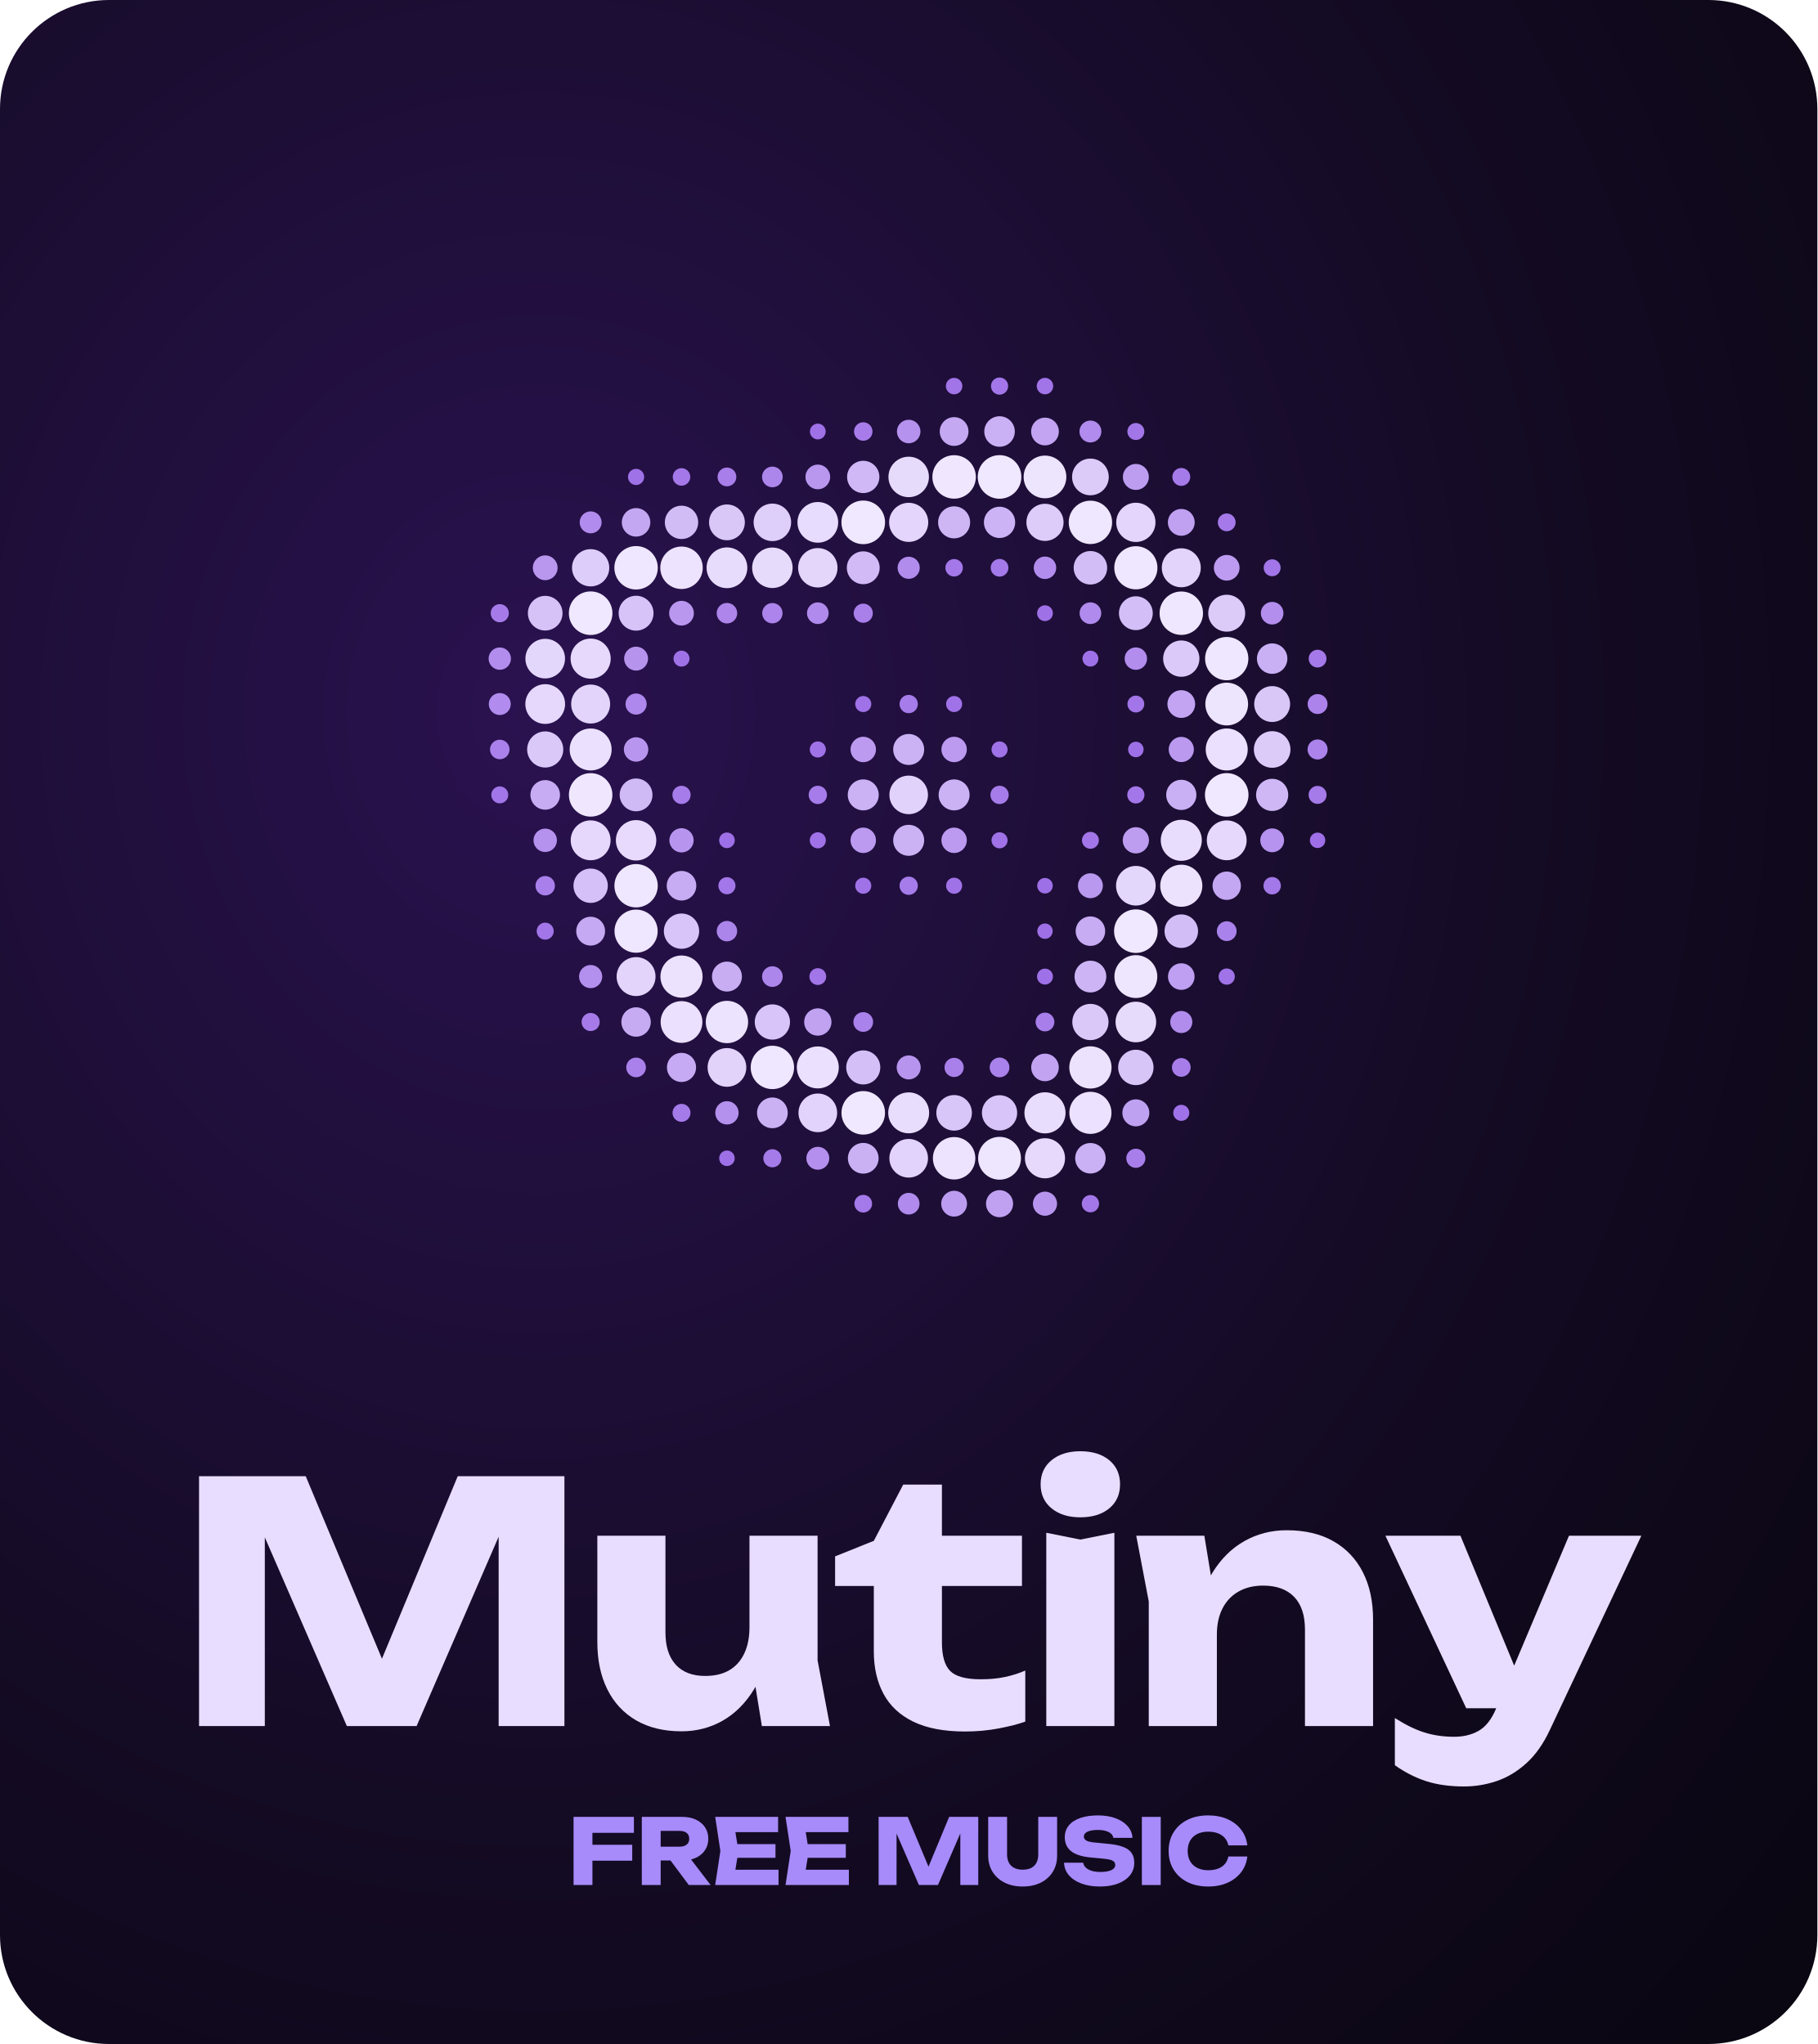
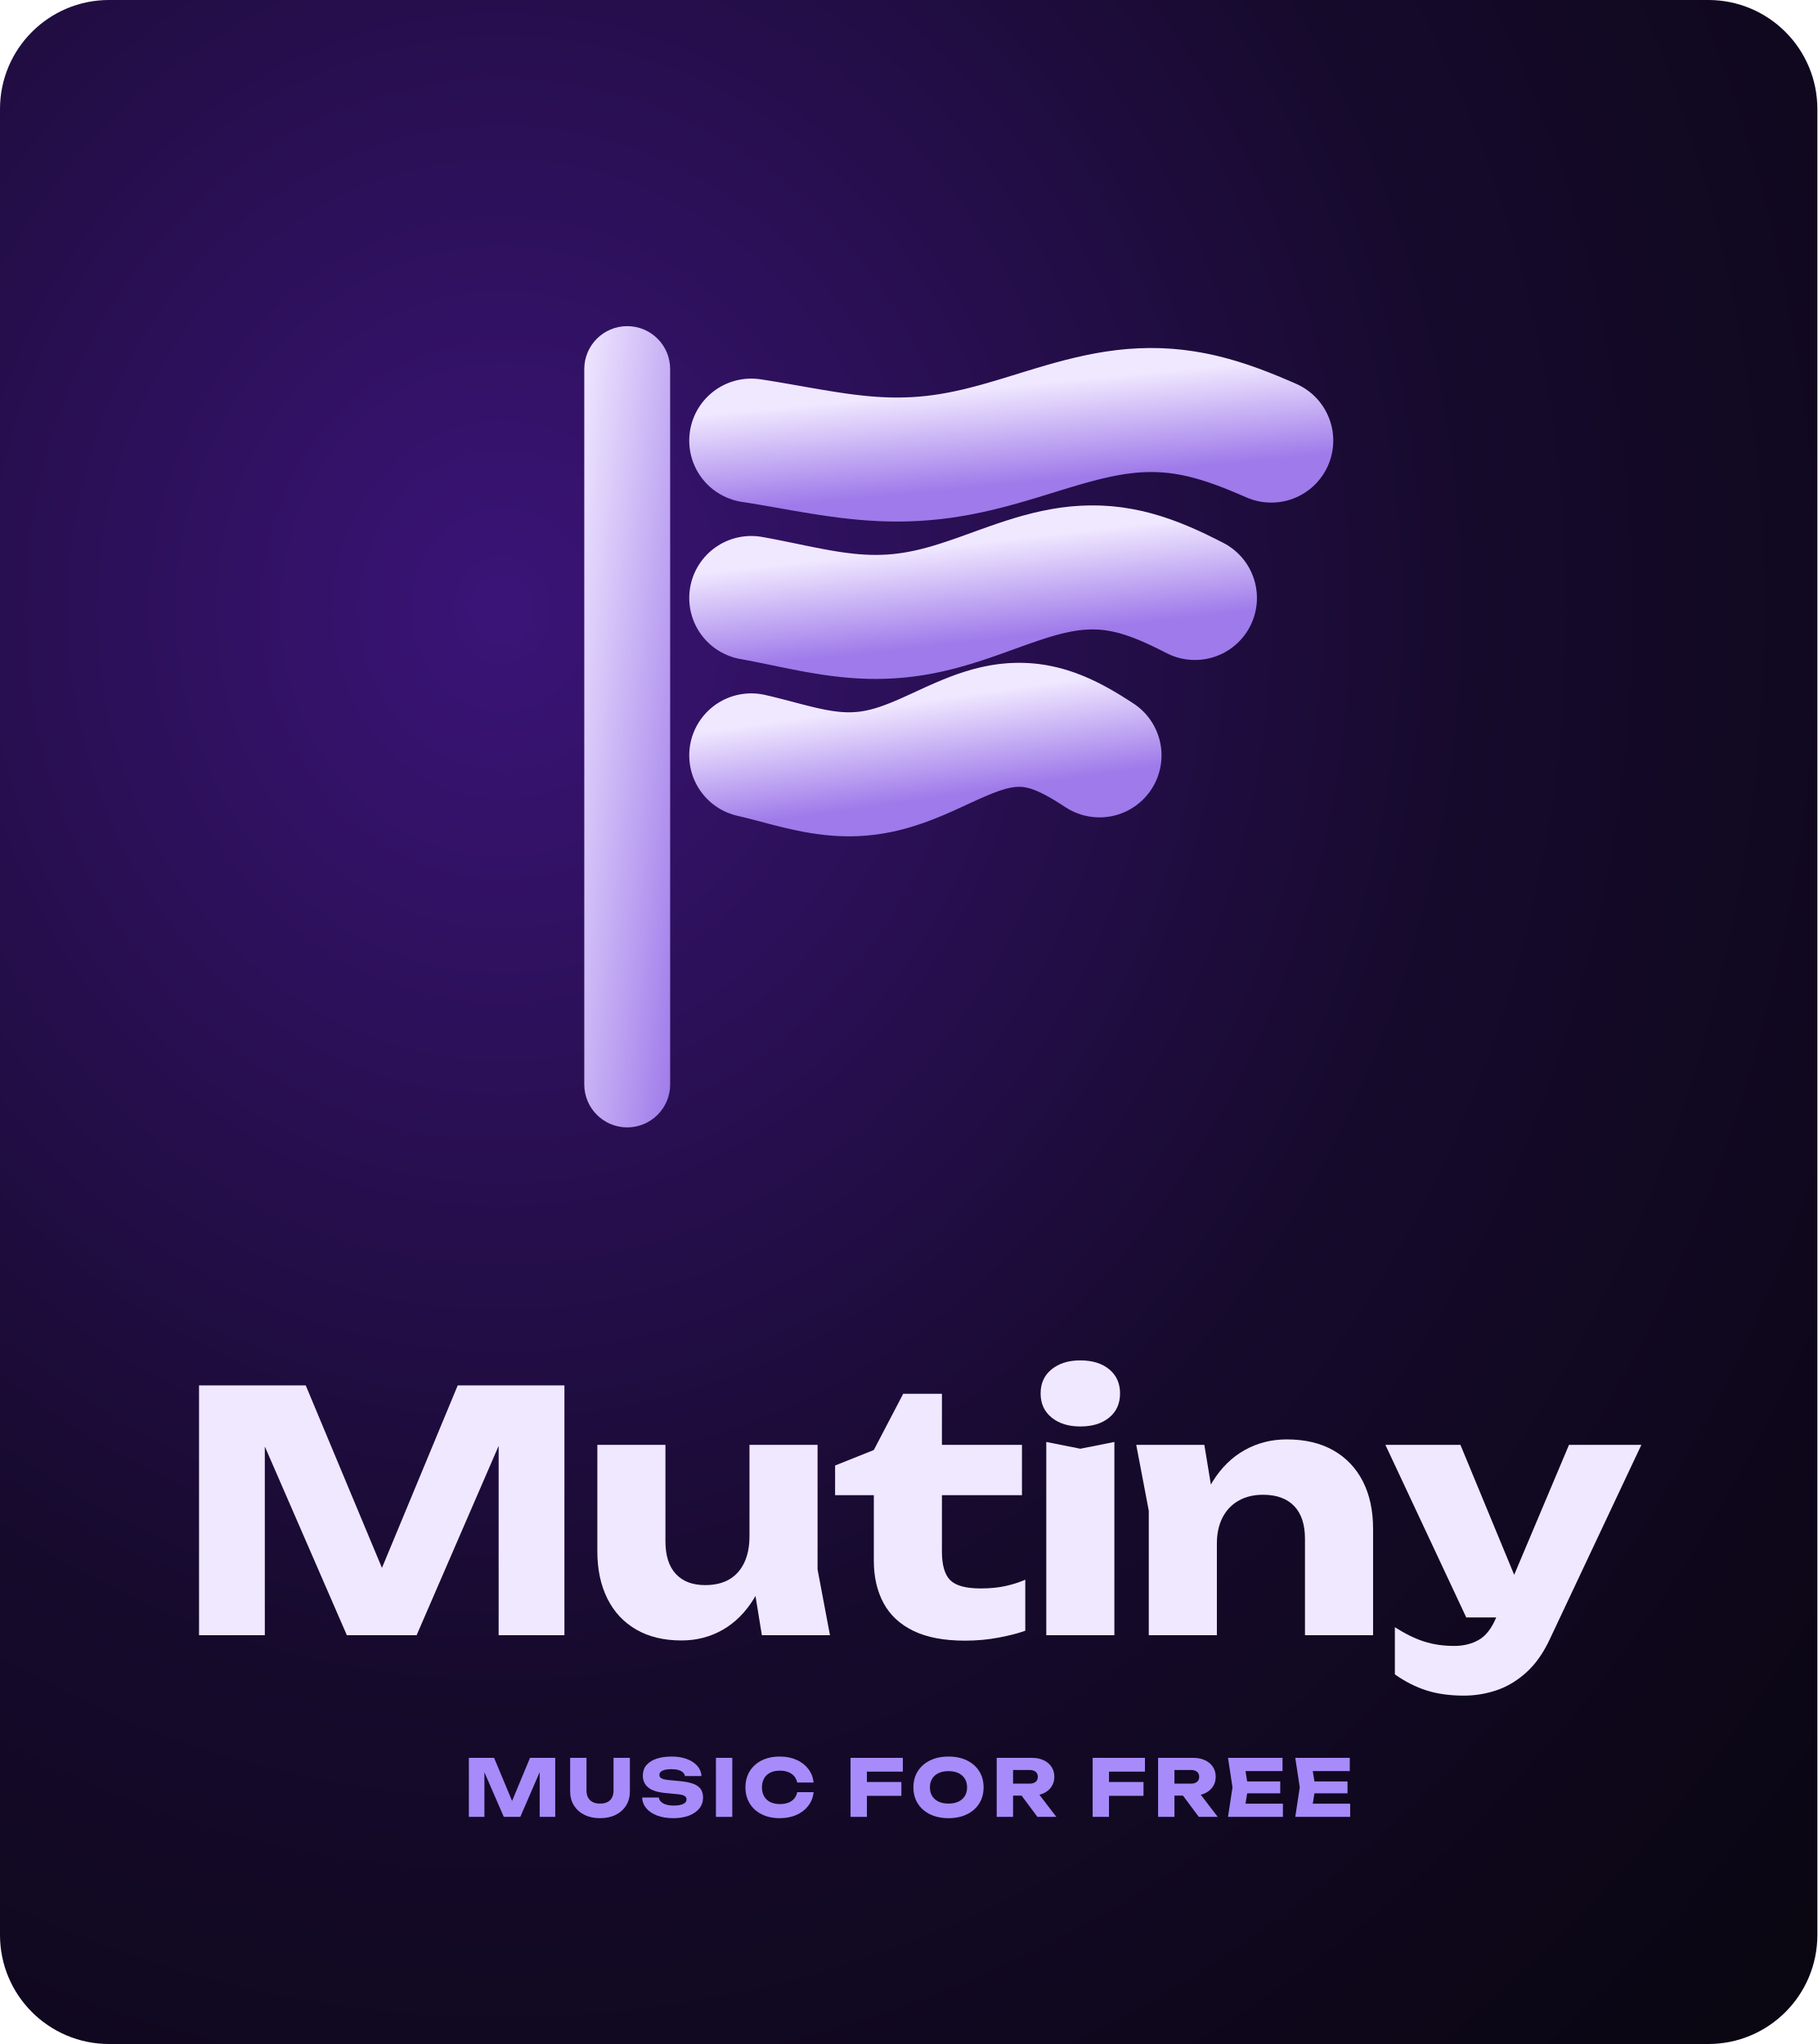
<svg xmlns="http://www.w3.org/2000/svg" width="800" height="900" viewBox="0 0 800 900">
  <defs>
-     <radialGradient id="g" cx="30%" cy="35%" r="90%">
-       <stop offset="0" stop-color="#2A1250" />
-       <stop offset="0.6" stop-color="#140B24" />
+     <radialGradient id="g" cx="28%" cy="30%" r="95%">
+       <stop offset="0" stop-color="#3B1478" />
+       <stop offset="0.55" stop-color="#160A2C" />
      <stop offset="1" stop-color="#0A0612" />
    </radialGradient>
  </defs>
  <rect width="800" height="900" rx="48" fill="url(#g)" />
-   <circle cx="420.00" cy="170.00" r="3.63" fill="#A174E8" />
-   <circle cx="440.00" cy="170.00" r="3.78" fill="#A377E9" />
-   <circle cx="460.00" cy="170.00" r="3.63" fill="#A174E8" />
-   <circle cx="360.00" cy="190.00" r="3.47" fill="#9F71E7" />
-   <circle cx="380.00" cy="190.00" r="4.07" fill="#A77CEA" />
-   <circle cx="400.00" cy="190.00" r="5.18" fill="#B592EE" />
-   <circle cx="420.00" cy="190.00" r="6.33" fill="#C5A8F2" />
-   <circle cx="440.00" cy="190.00" r="6.72" fill="#CAB0F4" />
-   <circle cx="460.00" cy="190.00" r="6.10" fill="#C2A4F2" />
-   <circle cx="480.00" cy="190.00" r="4.83" fill="#B18BED" />
-   <circle cx="500.00" cy="190.00" r="3.74" fill="#A276E8" />
-   <circle cx="280.00" cy="210.00" r="3.56" fill="#A072E8" />
-   <circle cx="300.00" cy="210.00" r="3.86" fill="#A478E9" />
-   <circle cx="320.00" cy="210.00" r="4.14" fill="#A87EEA" />
-   <circle cx="340.00" cy="210.00" r="4.55" fill="#AD86EC" />
-   <circle cx="360.00" cy="210.00" r="5.43" fill="#B997EF" />
-   <circle cx="380.00" cy="210.00" r="7.11" fill="#CFB8F5" />
-   <circle cx="400.00" cy="210.00" r="8.91" fill="#E7DBFC" />
-   <circle cx="420.00" cy="210.00" r="9.57" fill="#F0E7FF" />
-   <circle cx="440.00" cy="210.00" r="9.60" fill="#F0E8FF" />
-   <circle cx="460.00" cy="210.00" r="9.40" fill="#EDE4FE" />
-   <circle cx="480.00" cy="210.00" r="8.08" fill="#DCCAF9" />
-   <circle cx="500.00" cy="210.00" r="5.72" fill="#BC9DF0" />
-   <circle cx="520.00" cy="210.00" r="3.94" fill="#A57AE9" />
-   <circle cx="260.00" cy="230.00" r="4.83" fill="#B18BED" />
-   <circle cx="280.00" cy="230.00" r="6.27" fill="#C4A7F2" />
-   <circle cx="300.00" cy="230.00" r="7.34" fill="#D2BCF6" />
-   <circle cx="320.00" cy="230.00" r="7.88" fill="#D9C7F8" />
-   <circle cx="340.00" cy="230.00" r="8.26" fill="#DECEFA" />
-   <circle cx="360.00" cy="230.00" r="8.96" fill="#E7DCFD" />
-   <circle cx="380.00" cy="230.00" r="9.60" fill="#F0E8FF" />
-   <circle cx="400.00" cy="230.00" r="8.61" fill="#E3D5FB" />
-   <circle cx="420.00" cy="230.00" r="7.05" fill="#CEB6F5" />
-   <circle cx="440.00" cy="230.00" r="6.88" fill="#CCB3F5" />
-   <circle cx="460.00" cy="230.00" r="8.18" fill="#DDCCFA" />
-   <circle cx="480.00" cy="230.00" r="9.55" fill="#EFE7FF" />
-   <circle cx="500.00" cy="230.00" r="8.64" fill="#E3D5FB" />
-   <circle cx="520.00" cy="230.00" r="5.90" fill="#BFA0F1" />
-   <circle cx="540.00" cy="230.00" r="3.92" fill="#A579E9" />
-   <circle cx="240.00" cy="250.00" r="5.45" fill="#B997EF" />
-   <circle cx="260.00" cy="250.00" r="8.20" fill="#DDCDFA" />
-   <circle cx="280.00" cy="250.00" r="9.56" fill="#EFE7FF" />
-   <circle cx="300.00" cy="250.00" r="9.35" fill="#EDE3FE" />
-   <circle cx="320.00" cy="250.00" r="8.97" fill="#E8DCFD" />
-   <circle cx="340.00" cy="250.00" r="8.91" fill="#E7DBFC" />
-   <circle cx="360.00" cy="250.00" r="8.67" fill="#E4D6FB" />
-   <circle cx="380.00" cy="250.00" r="7.23" fill="#D1BAF6" />
-   <circle cx="400.00" cy="250.00" r="4.88" fill="#B18CED" />
-   <circle cx="420.00" cy="250.00" r="3.85" fill="#A478E9" />
-   <circle cx="440.00" cy="250.00" r="3.90" fill="#A479E9" />
-   <circle cx="460.00" cy="250.00" r="4.95" fill="#B28DED" />
-   <circle cx="480.00" cy="250.00" r="7.37" fill="#D2BDF6" />
-   <circle cx="500.00" cy="250.00" r="9.50" fill="#EFE6FF" />
-   <circle cx="520.00" cy="250.00" r="8.58" fill="#E2D4FB" />
-   <circle cx="540.00" cy="250.00" r="5.65" fill="#BC9BF0" />
-   <circle cx="560.00" cy="250.00" r="3.73" fill="#A276E8" />
-   <circle cx="220.00" cy="270.00" r="4.00" fill="#A67BE9" />
-   <circle cx="240.00" cy="270.00" r="7.63" fill="#D6C2F7" />
-   <circle cx="260.00" cy="270.00" r="9.59" fill="#F0E8FF" />
-   <circle cx="280.00" cy="270.00" r="7.68" fill="#D7C3F8" />
-   <circle cx="300.00" cy="270.00" r="5.44" fill="#B997EF" />
-   <circle cx="320.00" cy="270.00" r="4.52" fill="#AD85EB" />
-   <circle cx="340.00" cy="270.00" r="4.48" fill="#AC84EB" />
-   <circle cx="360.00" cy="270.00" r="4.77" fill="#B08AEC" />
-   <circle cx="380.00" cy="270.00" r="4.22" fill="#A97FEA" />
-   <circle cx="460.00" cy="270.00" r="3.48" fill="#9F71E7" />
-   <circle cx="480.00" cy="270.00" r="4.78" fill="#B08AEC" />
-   <circle cx="500.00" cy="270.00" r="7.45" fill="#D3BEF7" />
-   <circle cx="520.00" cy="270.00" r="9.56" fill="#EFE7FF" />
-   <circle cx="540.00" cy="270.00" r="8.13" fill="#DCCBF9" />
-   <circle cx="560.00" cy="270.00" r="4.98" fill="#B38EED" />
-   <circle cx="220.00" cy="290.00" r="4.92" fill="#B28DED" />
-   <circle cx="240.00" cy="290.00" r="8.72" fill="#E4D7FC" />
-   <circle cx="260.00" cy="290.00" r="8.83" fill="#E6D9FC" />
-   <circle cx="280.00" cy="290.00" r="5.26" fill="#B694EE" />
-   <circle cx="300.00" cy="290.00" r="3.52" fill="#9F72E8" />
-   <circle cx="480.00" cy="290.00" r="3.50" fill="#9F71E8" />
-   <circle cx="500.00" cy="290.00" r="4.94" fill="#B28DED" />
-   <circle cx="520.00" cy="290.00" r="7.99" fill="#DBC9F9" />
-   <circle cx="540.00" cy="290.00" r="9.53" fill="#EFE7FF" />
-   <circle cx="560.00" cy="290.00" r="6.70" fill="#C9B0F4" />
-   <circle cx="580.00" cy="290.00" r="3.92" fill="#A579E9" />
-   <circle cx="220.00" cy="310.00" r="4.84" fill="#B18BED" />
-   <circle cx="240.00" cy="310.00" r="8.75" fill="#E5D8FC" />
-   <circle cx="260.00" cy="310.00" r="8.58" fill="#E2D4FB" />
-   <circle cx="280.00" cy="310.00" r="4.66" fill="#AE88EC" />
-   <circle cx="380.00" cy="310.00" r="3.54" fill="#A072E8" />
-   <circle cx="400.00" cy="310.00" r="4.03" fill="#A67CEA" />
-   <circle cx="420.00" cy="310.00" r="3.54" fill="#A072E8" />
-   <circle cx="500.00" cy="310.00" r="3.71" fill="#A275E8" />
-   <circle cx="520.00" cy="310.00" r="6.10" fill="#C2A4F2" />
-   <circle cx="540.00" cy="310.00" r="9.41" fill="#EDE4FE" />
-   <circle cx="560.00" cy="310.00" r="7.90" fill="#D9C7F8" />
-   <circle cx="580.00" cy="310.00" r="4.39" fill="#AB83EB" />
-   <circle cx="220.00" cy="330.00" r="4.30" fill="#AA81EB" />
-   <circle cx="240.00" cy="330.00" r="7.95" fill="#DAC8F9" />
-   <circle cx="260.00" cy="330.00" r="9.24" fill="#EBE1FE" />
-   <circle cx="280.00" cy="330.00" r="5.37" fill="#B896EF" />
-   <circle cx="360.00" cy="330.00" r="3.54" fill="#A072E8" />
-   <circle cx="380.00" cy="330.00" r="5.59" fill="#BB9AF0" />
-   <circle cx="400.00" cy="330.00" r="6.82" fill="#CBB2F4" />
-   <circle cx="420.00" cy="330.00" r="5.59" fill="#BB9AF0" />
-   <circle cx="440.00" cy="330.00" r="3.54" fill="#A072E8" />
-   <circle cx="500.00" cy="330.00" r="3.41" fill="#9E70E7" />
-   <circle cx="520.00" cy="330.00" r="5.54" fill="#BA99EF" />
-   <circle cx="540.00" cy="330.00" r="9.25" fill="#EBE1FE" />
-   <circle cx="560.00" cy="330.00" r="8.06" fill="#DCCAF9" />
-   <circle cx="580.00" cy="330.00" r="4.42" fill="#AB83EB" />
-   <circle cx="220.00" cy="350.00" r="3.74" fill="#A276E8" />
-   <circle cx="240.00" cy="350.00" r="6.51" fill="#C7ACF3" />
-   <circle cx="260.00" cy="350.00" r="9.57" fill="#F0E7FF" />
-   <circle cx="280.00" cy="350.00" r="7.22" fill="#D0BAF6" />
-   <circle cx="300.00" cy="350.00" r="4.02" fill="#A67BEA" />
-   <circle cx="360.00" cy="350.00" r="4.03" fill="#A67CEA" />
-   <circle cx="380.00" cy="350.00" r="6.82" fill="#CBB2F4" />
-   <circle cx="400.00" cy="350.00" r="8.49" fill="#E1D2FB" />
-   <circle cx="420.00" cy="350.00" r="6.82" fill="#CBB2F4" />
-   <circle cx="440.00" cy="350.00" r="4.03" fill="#A67CEA" />
-   <circle cx="500.00" cy="350.00" r="3.79" fill="#A377E9" />
-   <circle cx="520.00" cy="350.00" r="6.65" fill="#C9AFF4" />
-   <circle cx="540.00" cy="350.00" r="9.59" fill="#F0E8FF" />
-   <circle cx="560.00" cy="350.00" r="7.08" fill="#CFB7F5" />
-   <circle cx="580.00" cy="350.00" r="3.96" fill="#A57AE9" />
-   <circle cx="240.00" cy="370.00" r="5.16" fill="#B592EE" />
-   <circle cx="260.00" cy="370.00" r="8.78" fill="#E5D8FC" />
-   <circle cx="280.00" cy="370.00" r="8.90" fill="#E7DAFC" />
-   <circle cx="300.00" cy="370.00" r="5.34" fill="#B795EF" />
-   <circle cx="320.00" cy="370.00" r="3.44" fill="#9E70E7" />
-   <circle cx="360.00" cy="370.00" r="3.54" fill="#A072E8" />
-   <circle cx="380.00" cy="370.00" r="5.59" fill="#BB9AF0" />
-   <circle cx="400.00" cy="370.00" r="6.82" fill="#CBB2F4" />
-   <circle cx="420.00" cy="370.00" r="5.59" fill="#BB9AF0" />
-   <circle cx="440.00" cy="370.00" r="3.54" fill="#A072E8" />
-   <circle cx="480.00" cy="370.00" r="3.72" fill="#A276E8" />
-   <circle cx="500.00" cy="370.00" r="5.77" fill="#BD9DF0" />
-   <circle cx="520.00" cy="370.00" r="9.04" fill="#E9DDFD" />
-   <circle cx="540.00" cy="370.00" r="8.77" fill="#E5D8FC" />
-   <circle cx="560.00" cy="370.00" r="5.25" fill="#B693EE" />
-   <circle cx="580.00" cy="370.00" r="3.40" fill="#9E6FE7" />
-   <circle cx="240.00" cy="390.00" r="4.28" fill="#A980EB" />
-   <circle cx="260.00" cy="390.00" r="7.56" fill="#D5C0F7" />
-   <circle cx="280.00" cy="390.00" r="9.54" fill="#EFE7FF" />
-   <circle cx="300.00" cy="390.00" r="6.51" fill="#C7ACF3" />
-   <circle cx="320.00" cy="390.00" r="3.77" fill="#A377E9" />
-   <circle cx="380.00" cy="390.00" r="3.54" fill="#A072E8" />
-   <circle cx="400.00" cy="390.00" r="4.03" fill="#A67CEA" />
-   <circle cx="420.00" cy="390.00" r="3.54" fill="#A072E8" />
-   <circle cx="460.00" cy="390.00" r="3.43" fill="#9E70E7" />
-   <circle cx="480.00" cy="390.00" r="5.48" fill="#B998EF" />
-   <circle cx="500.00" cy="390.00" r="8.72" fill="#E4D7FC" />
-   <circle cx="520.00" cy="390.00" r="9.27" fill="#ECE2FE" />
-   <circle cx="540.00" cy="390.00" r="6.24" fill="#C3A7F2" />
-   <circle cx="560.00" cy="390.00" r="3.84" fill="#A378E9" />
-   <circle cx="240.00" cy="410.00" r="3.75" fill="#A276E8" />
-   <circle cx="260.00" cy="410.00" r="6.35" fill="#C5A9F2" />
-   <circle cx="280.00" cy="410.00" r="9.50" fill="#EFE6FF" />
-   <circle cx="300.00" cy="410.00" r="7.77" fill="#D8C4F8" />
-   <circle cx="320.00" cy="410.00" r="4.50" fill="#AC85EB" />
-   <circle cx="460.00" cy="410.00" r="3.39" fill="#9E6FE7" />
-   <circle cx="480.00" cy="410.00" r="6.49" fill="#C7ABF3" />
-   <circle cx="500.00" cy="410.00" r="9.59" fill="#F0E8FF" />
-   <circle cx="520.00" cy="410.00" r="7.38" fill="#D2BDF6" />
-   <circle cx="540.00" cy="410.00" r="4.36" fill="#AA82EB" />
-   <circle cx="260.00" cy="430.00" r="5.10" fill="#B490EE" />
-   <circle cx="280.00" cy="430.00" r="8.57" fill="#E2D4FB" />
-   <circle cx="300.00" cy="430.00" r="9.28" fill="#ECE2FE" />
-   <circle cx="320.00" cy="430.00" r="6.59" fill="#C8ADF3" />
-   <circle cx="340.00" cy="430.00" r="4.55" fill="#AD86EC" />
-   <circle cx="360.00" cy="430.00" r="3.70" fill="#A275E8" />
-   <circle cx="460.00" cy="430.00" r="3.51" fill="#9F71E8" />
-   <circle cx="480.00" cy="430.00" r="6.99" fill="#CDB5F5" />
-   <circle cx="500.00" cy="430.00" r="9.44" fill="#EEE5FE" />
-   <circle cx="520.00" cy="430.00" r="5.85" fill="#BE9FF1" />
-   <circle cx="540.00" cy="430.00" r="3.58" fill="#A073E8" />
-   <circle cx="260.00" cy="450.00" r="3.99" fill="#A67BE9" />
-   <circle cx="280.00" cy="450.00" r="6.47" fill="#C6ABF3" />
-   <circle cx="300.00" cy="450.00" r="9.19" fill="#EBE0FD" />
-   <circle cx="320.00" cy="450.00" r="9.32" fill="#ECE3FE" />
-   <circle cx="340.00" cy="450.00" r="7.76" fill="#D8C4F8" />
-   <circle cx="360.00" cy="450.00" r="6.01" fill="#C0A2F1" />
-   <circle cx="380.00" cy="450.00" r="4.35" fill="#AA82EB" />
-   <circle cx="460.00" cy="450.00" r="4.14" fill="#A87EEA" />
-   <circle cx="480.00" cy="450.00" r="7.97" fill="#DAC8F9" />
-   <circle cx="500.00" cy="450.00" r="8.94" fill="#E7DBFC" />
-   <circle cx="520.00" cy="450.00" r="4.87" fill="#B18CED" />
-   <circle cx="280.00" cy="470.00" r="4.33" fill="#AA81EB" />
-   <circle cx="300.00" cy="470.00" r="6.41" fill="#C6AAF3" />
-   <circle cx="320.00" cy="470.00" r="8.52" fill="#E2D3FB" />
-   <circle cx="340.00" cy="470.00" r="9.55" fill="#EFE7FF" />
-   <circle cx="360.00" cy="470.00" r="9.24" fill="#EBE1FE" />
-   <circle cx="380.00" cy="470.00" r="7.50" fill="#D4BFF7" />
-   <circle cx="400.00" cy="470.00" r="5.29" fill="#B794EE" />
-   <circle cx="420.00" cy="470.00" r="4.23" fill="#A980EA" />
-   <circle cx="440.00" cy="470.00" r="4.35" fill="#AA82EB" />
-   <circle cx="460.00" cy="470.00" r="6.07" fill="#C1A3F1" />
-   <circle cx="480.00" cy="470.00" r="9.30" fill="#ECE2FE" />
-   <circle cx="500.00" cy="470.00" r="7.79" fill="#D8C5F8" />
-   <circle cx="520.00" cy="470.00" r="4.12" fill="#A77DEA" />
-   <circle cx="300.00" cy="490.00" r="3.96" fill="#A57AE9" />
-   <circle cx="320.00" cy="490.00" r="5.14" fill="#B591EE" />
-   <circle cx="340.00" cy="490.00" r="6.76" fill="#CAB1F4" />
-   <circle cx="360.00" cy="490.00" r="8.51" fill="#E1D3FB" />
-   <circle cx="380.00" cy="490.00" r="9.58" fill="#F0E8FF" />
-   <circle cx="400.00" cy="490.00" r="9.01" fill="#E8DDFD" />
-   <circle cx="420.00" cy="490.00" r="7.83" fill="#D8C6F8" />
-   <circle cx="440.00" cy="490.00" r="7.76" fill="#D8C4F8" />
-   <circle cx="460.00" cy="490.00" r="9.05" fill="#E9DDFD" />
-   <circle cx="480.00" cy="490.00" r="9.27" fill="#ECE1FE" />
-   <circle cx="500.00" cy="490.00" r="5.94" fill="#BFA1F1" />
-   <circle cx="520.00" cy="490.00" r="3.54" fill="#A072E8" />
-   <circle cx="320.00" cy="510.00" r="3.42" fill="#9E70E7" />
-   <circle cx="340.00" cy="510.00" r="3.99" fill="#A57BE9" />
-   <circle cx="360.00" cy="510.00" r="5.05" fill="#B48FED" />
-   <circle cx="380.00" cy="510.00" r="6.76" fill="#CAB1F4" />
-   <circle cx="400.00" cy="510.00" r="8.50" fill="#E1D3FB" />
-   <circle cx="420.00" cy="510.00" r="9.34" fill="#EDE3FE" />
-   <circle cx="440.00" cy="510.00" r="9.43" fill="#EEE5FE" />
-   <circle cx="460.00" cy="510.00" r="8.83" fill="#E6D9FC" />
-   <circle cx="480.00" cy="510.00" r="6.71" fill="#CAB0F4" />
-   <circle cx="500.00" cy="510.00" r="4.21" fill="#A87FEA" />
-   <circle cx="380.00" cy="530.00" r="3.90" fill="#A479E9" />
-   <circle cx="400.00" cy="530.00" r="4.78" fill="#B08AEC" />
-   <circle cx="420.00" cy="530.00" r="5.68" fill="#BC9CF0" />
-   <circle cx="440.00" cy="530.00" r="5.96" fill="#C0A1F1" />
-   <circle cx="460.00" cy="530.00" r="5.31" fill="#B795EE" />
-   <circle cx="480.00" cy="530.00" r="3.81" fill="#A377E9" />
-   <g transform="translate(77.41,760.00) scale(0.14667,-0.14667)" fill="#E9DDFF">
+   <svg x="190.00" y="110.00" width="420.00" height="420.00" viewBox="0 0 512 512">
+     <defs>
+       <linearGradient id="f" x1="0" y1="0" x2="1" y2="1">
+         <stop offset="0" stop-color="#F0E8FF" />
+         <stop offset="1" stop-color="#9F7AEA" />
+       </linearGradient>
+       <radialGradient id="bg" cx="35%" cy="28%" r="85%">
+         <stop offset="0" stop-color="#4C1D95" />
+         <stop offset="0.5" stop-color="#1E0B3D" />
+         <stop offset="1" stop-color="#0A0612" />
+       </radialGradient>
+       <linearGradient id="sheen" x1="0" y1="0" x2="0" y2="1">
+         <stop offset="0" stop-color="#FFFFFF" stop-opacity="0.16" />
+         <stop offset="0.45" stop-color="#FFFFFF" stop-opacity="0" />
+       </linearGradient>
+     </defs>
+     <rect x="81.92" y="40.96" width="46.08" height="430.08" rx="23.04" fill="url(#f)" />
+     <path d="M171.52,102.40 L176.17,103.13 L180.82,103.90 L185.47,104.70 L190.12,105.51 L194.77,106.33 L199.42,107.15 L204.07,107.94 L208.73,108.71 L213.38,109.44 L218.03,110.12 L222.68,110.74 L227.33,111.28 L231.98,111.74 L236.63,112.11 L241.28,112.37 L245.93,112.53 L250.58,112.57 L255.23,112.48 L259.88,112.28 L264.53,111.95 L269.18,111.49 L273.83,110.91 L278.49,110.20 L283.14,109.38 L287.79,108.44 L292.44,107.40 L297.09,106.26 L301.74,105.04 L306.39,103.75 L311.04,102.40 L315.69,101.01 L320.34,99.58 L324.99,98.15 L329.64,96.72 L334.29,95.31 L338.94,93.94 L343.59,92.63 L348.25,91.39 L352.90,90.24 L357.55,89.20 L362.20,88.28 L366.85,87.50 L371.50,86.87 L376.15,86.40 L380.80,86.11 L385.45,85.99 L390.10,86.05 L394.75,86.30 L399.40,86.74 L404.05,87.38 L408.70,88.19 L413.35,89.19 L418.01,90.37 L422.66,91.71 L427.31,93.20 L431.96,94.83 L436.61,96.58 L441.26,98.44 L445.91,100.39 L450.56,102.40" fill="none" stroke="url(#f)" stroke-width="66.56" stroke-linecap="round" stroke-linejoin="round" />
+     <path d="M171.52,186.88 L175.49,187.61 L179.46,188.38 L183.42,189.18 L187.39,189.99 L191.36,190.81 L195.33,191.63 L199.30,192.42 L203.26,193.19 L207.23,193.92 L211.20,194.60 L215.17,195.22 L219.14,195.76 L223.10,196.22 L227.07,196.59 L231.04,196.85 L235.01,197.01 L238.98,197.05 L242.94,196.96 L246.91,196.76 L250.88,196.43 L254.85,195.97 L258.82,195.39 L262.78,194.68 L266.75,193.86 L270.72,192.92 L274.69,191.88 L278.66,190.74 L282.62,189.52 L286.59,188.23 L290.56,186.88 L294.53,185.49 L298.50,184.06 L302.46,182.63 L306.43,181.20 L310.40,179.79 L314.37,178.42 L318.34,177.11 L322.30,175.87 L326.27,174.72 L330.24,173.68 L334.21,172.76 L338.18,171.98 L342.14,171.35 L346.11,170.88 L350.08,170.59 L354.05,170.47 L358.02,170.53 L361.98,170.78 L365.95,171.22 L369.92,171.86 L373.89,172.67 L377.86,173.67 L381.82,174.85 L385.79,176.19 L389.76,177.68 L393.73,179.31 L397.70,181.06 L401.66,182.92 L405.63,184.87 L409.60,186.88" fill="none" stroke="url(#f)" stroke-width="66.56" stroke-linecap="round" stroke-linejoin="round" />
+     <path d="M171.52,271.36 L174.63,272.09 L177.75,272.86 L180.86,273.66 L183.98,274.47 L187.09,275.29 L190.21,276.11 L193.32,276.90 L196.44,277.67 L199.55,278.40 L202.67,279.08 L205.78,279.70 L208.90,280.24 L212.01,280.70 L215.13,281.07 L218.24,281.33 L221.35,281.49 L224.47,281.53 L227.58,281.44 L230.70,281.24 L233.81,280.91 L236.93,280.45 L240.04,279.87 L243.16,279.16 L246.27,278.34 L249.39,277.40 L252.50,276.36 L255.62,275.22 L258.73,274.00 L261.85,272.71 L264.96,271.36 L268.07,269.97 L271.19,268.54 L274.30,267.11 L277.42,265.68 L280.53,264.27 L283.65,262.90 L286.76,261.59 L289.88,260.35 L292.99,259.20 L296.11,258.16 L299.22,257.24 L302.34,256.46 L305.45,255.83 L308.57,255.36 L311.68,255.07 L314.79,254.95 L317.91,255.01 L321.02,255.26 L324.14,255.70 L327.25,256.34 L330.37,257.15 L333.48,258.15 L336.60,259.33 L339.71,260.67 L342.83,262.16 L345.94,263.79 L349.06,265.54 L352.17,267.40 L355.29,269.35 L358.40,271.36" fill="none" stroke="url(#f)" stroke-width="66.56" stroke-linecap="round" stroke-linejoin="round" />
+   </svg>
+   <g transform="translate(77.41,720.00) scale(0.14667,-0.14667)" fill="#F0E8FF">
    <path transform="translate(0,0)" d="M1166.197 750V0H968.8V675.801L1013.4 671.401L722.597 0H513.2L222.398 669.202L266.998 674.201V0H69.601V750H389.796L658.599 106.198H578.799L846.002 750Z" />
    <path transform="translate(1216,0)" d="M301.8 -15.8Q222 -15.8 165.4 17.1Q108.8 50 78.9 110.3Q49 170.6 49 251.8V571.4H253.397V281.4Q253.397 217.999 284.298 184.198Q315.198 150.398 372.599 150.398Q415.599 150.398 444.9 167.498Q474.2 184.598 489.901 217.699Q505.601 250.799 505.601 296.6L568.6 263.8Q557.6 173.2 519.5 110.7Q481.4 48.2 425.3 16.2Q369.2 -15.8 301.8 -15.8ZM542.801 0 505.601 228.599V571.4H709.998V197.199L747.198 0Z" />
    <path transform="translate(1973,0)" d="M5.6 420.402V509.401L121.8 556L209.999 724.8H326.197V571.4H566.398V420.402H326.197V251.599Q326.197 190.198 350.997 165.298Q375.798 140.398 442.398 140.398Q483.998 140.398 516.498 147.498Q548.998 154.598 576.398 166.599V13.4Q545.598 2.2 496.898 -7.1Q448.198 -16.4 395.798 -16.4Q301.399 -16.4 240.799 12.9Q180.2 42.2 151 96.4Q121.8 150.599 121.8 223.799V420.402Z" />
    <path transform="translate(2556,0)" d="M56.401 580.2 158.599 559.8 260.797 580.2V0H56.401ZM158.383 626.601Q105.4 626.601 72.4 653.4Q39.4 680.2 39.4 725.8Q39.4 771.399 72.4 798.199Q105.4 824.999 158.383 824.999Q212.798 824.999 245.298 798.199Q277.798 771.399 277.798 725.8Q277.798 680.2 245.298 653.4Q212.798 626.601 158.383 626.601Z" />
    <path transform="translate(2853,0)" d="M29.401 571.4H233.797L271.397 342.801V0H67V373.8ZM480.798 587.8Q563.198 587.8 620.998 554.9Q678.798 522 709.498 461.9Q740.198 401.8 740.198 319.6V0H535.801V289.6Q535.801 354.001 503.3 387.802Q470.8 421.602 409.999 421.602Q367.599 421.602 336.298 403.702Q304.998 385.802 288.198 352.901Q271.397 320.001 271.397 274.8L207.998 307.6Q219.998 399.2 258.798 461.5Q297.598 523.8 354.998 555.8Q412.398 587.8 480.798 587.8Z" />
    <path transform="translate(3622,0)" d="M243.998 -181.4Q180.799 -181.4 131.899 -165.9Q83 -150.4 36.6 -117.601V23.998Q83.6 -6.002 124.699 -19.102Q165.799 -32.202 214.799 -32.202Q256.399 -32.202 288.099 -14.302Q319.799 3.598 340.199 51.998L559.2 571.4H776.397L501.996 -11.201Q472.597 -74.401 431.097 -111.8Q389.597 -149.2 341.798 -165.3Q293.998 -181.4 243.998 -181.4ZM250.801 53.399 8.2 571.4H233.397L447.598 53.399Z" />
  </g>
-   <g transform="translate(249.70,830.00) scale(0.04,-0.04)" fill="#A78BFA">
-     <path transform="translate(0,0)" d="M170.799 442.999H715.199V267.602H170.799ZM733.599 750V574.602H177.599L277.198 673.601V0H69.601V750Z" />
-     <path transform="translate(751,0)" d="M213.198 422.2H486.4Q535.6 422.2 563.601 445Q591.601 467.8 591.601 509.001Q591.601 550.601 563.601 573.201Q535.6 595.802 486.4 595.802H183.999L277.198 695.001V0H69.601V750H515.199Q600.799 750 665.099 719.7Q729.398 689.4 765.298 635.6Q801.198 581.8 801.198 509.001Q801.198 438.201 765.298 384.101Q729.398 330.001 665.099 300.001Q600.799 270.001 515.199 270.001H213.198ZM325.2 351H558.197L826.798 0H586.601Z" />
-     <path transform="translate(1581,0)" d="M710.599 450.399V299.601H162V450.399ZM302.998 375 254.198 73.599 170.198 167.998H744.399V0H47.2L104.201 375L47.2 750H739.399V582.002H170.198L254.198 676.401Z" />
-     <path transform="translate(2355,0)" d="M710.599 450.399V299.601H162V450.399ZM302.998 375 254.198 73.599 170.198 167.998H744.399V0H47.2L104.201 375L47.2 750H739.399V582.002H170.198L254.198 676.401Z" />
-     <path transform="translate(3129,0)" d="" />
-     <path transform="translate(3357,0)" d="M1166.197 750V0H968.8V675.801L1013.4 671.401L722.597 0H513.2L222.398 669.202L266.998 674.201V0H69.601V750H389.796L658.599 106.198H578.799L846.002 750Z" />
-     <path transform="translate(4573,0)" d="M267.198 335.199Q267.198 283.799 286.698 246.498Q306.198 209.198 344.399 188.998Q382.599 168.797 438.8 168.797Q496 168.797 534.001 188.698Q572.001 208.598 591.202 246.198Q610.402 283.799 610.402 335.199V750H817.999V324.8Q817.999 222.2 770.599 145.6Q723.199 69 638.099 26.3Q552.999 -16.4 438.8 -16.4Q325.6 -16.4 240.3 26.3Q155 69 107.3 145.6Q59.601 222.2 59.601 324.8V750H267.198Z" />
-     <path transform="translate(5431,0)" d="M36.2 245.8H246.997Q251.797 214.599 275.797 191.699Q299.798 168.798 340.398 156.298Q380.999 143.798 435.799 143.798Q512.2 143.798 555.901 163.598Q599.601 183.399 599.601 221.2Q599.601 249.6 574.601 265.9Q549.601 282.201 478.6 289.001L339.399 302.201Q183.6 316.001 114 372.401Q44.4 428.801 44.4 525.201Q44.4 603.2 89.8 657Q135.2 710.8 217.5 738.6Q299.8 766.4 410.199 766.4Q518.399 766.4 602.099 735.5Q685.798 704.6 735.298 649Q784.798 593.4 789.398 519H578.601Q574.801 545.801 553.501 565.201Q532.201 584.602 495 595.402Q457.8 606.202 405.999 606.202Q336.198 606.202 295.298 587.602Q254.397 569.001 254.397 533.2Q254.397 507 278.498 491.2Q302.598 475.399 366.799 468.599L516.399 453.999Q622.799 444.199 686.999 419.499Q751.198 394.799 780.098 351.999Q808.998 309.199 808.998 244.799Q808.998 166.199 761.998 107.4Q714.998 48.6 630.099 16.1Q545.199 -16.4 431.999 -16.4Q315.599 -16.4 227.4 16.4Q139.2 49.2 89.1 108.4Q39 167.6 36.2 245.8Z" />
-     <path transform="translate(6254,0)" d="M69.601 750H277.198V0H69.601Z" />
-     <path transform="translate(6581,0)" d="M903.199 313.799Q891.999 215.2 835.099 140.8Q778.199 66.4 685.399 25.0Q592.599 -16.4 473 -16.4Q342.2 -16.4 244.2 32.6Q146.2 81.6 91.7 169.7Q37.2 257.8 37.2 375Q37.2 492.2 91.7 580.3Q146.2 668.4 244.2 717.4Q342.2 766.4 473 766.4Q592.599 766.4 685.399 725.0Q778.199 683.6 835.099 609.4Q891.999 535.2 903.199 436.201H694.602Q684.802 483.601 655.802 517.302Q626.801 551.002 580.501 569.102Q534.2 587.202 472.6 587.202Q402.599 587.202 351.898 561.702Q301.198 536.202 273.998 488.401Q246.797 440.601 246.797 375Q246.797 309.399 273.998 261.899Q301.198 214.398 351.898 188.598Q402.599 162.798 472.6 162.798Q534.2 162.798 580.501 180.098Q626.801 197.398 655.802 231.298Q684.802 265.199 694.602 313.799Z" />
+   <g transform="translate(203.98,800.00) scale(0.03467,-0.03467)" fill="#A78BFA">
+     <path transform="translate(0,0)" d="M1166.197 750V0H968.8V675.801L1013.4 671.401L722.597 0H513.2L222.398 669.202L266.998 674.201V0H69.601V750H389.796L658.599 106.198H578.799L846.002 750Z" />
+     <path transform="translate(1296,0)" d="M267.198 335.199Q267.198 283.799 286.698 246.498Q306.198 209.198 344.399 188.998Q382.599 168.797 438.8 168.797Q496 168.797 534.001 188.698Q572.001 208.598 591.202 246.198Q610.402 283.799 610.402 335.199V750H817.999V324.8Q817.999 222.2 770.599 145.6Q723.199 69 638.099 26.3Q552.999 -16.4 438.8 -16.4Q325.6 -16.4 240.3 26.3Q155 69 107.3 145.6Q59.601 222.2 59.601 324.8V750H267.198Z" />
+     <path transform="translate(2234,0)" d="M36.2 245.8H246.997Q251.797 214.599 275.797 191.699Q299.798 168.798 340.398 156.298Q380.999 143.798 435.799 143.798Q512.2 143.798 555.901 163.598Q599.601 183.399 599.601 221.2Q599.601 249.6 574.601 265.9Q549.601 282.201 478.6 289.001L339.399 302.201Q183.6 316.001 114 372.401Q44.4 428.801 44.4 525.201Q44.4 603.2 89.8 657Q135.2 710.8 217.5 738.6Q299.8 766.4 410.199 766.4Q518.399 766.4 602.099 735.5Q685.798 704.6 735.298 649Q784.798 593.4 789.398 519H578.601Q574.801 545.801 553.501 565.201Q532.201 584.602 495 595.402Q457.8 606.202 405.999 606.202Q336.198 606.202 295.298 587.602Q254.397 569.001 254.397 533.2Q254.397 507 278.498 491.2Q302.598 475.399 366.799 468.599L516.399 453.999Q622.799 444.199 686.999 419.499Q751.198 394.799 780.098 351.999Q808.998 309.199 808.998 244.799Q808.998 166.199 761.998 107.4Q714.998 48.6 630.099 16.1Q545.199 -16.4 431.999 -16.4Q315.599 -16.4 227.4 16.4Q139.2 49.2 89.1 108.4Q39 167.6 36.2 245.8Z" />
+     <path transform="translate(3137,0)" d="M69.601 750H277.198V0H69.601Z" />
+     <path transform="translate(3544,0)" d="M903.199 313.799Q891.999 215.2 835.099 140.8Q778.199 66.4 685.399 25.0Q592.599 -16.4 473 -16.4Q342.2 -16.4 244.2 32.6Q146.2 81.6 91.7 169.7Q37.2 257.8 37.2 375Q37.2 492.2 91.7 580.3Q146.2 668.4 244.2 717.4Q342.2 766.4 473 766.4Q592.599 766.4 685.399 725.0Q778.199 683.6 835.099 609.4Q891.999 535.2 903.199 436.201H694.602Q684.802 483.601 655.802 517.302Q626.801 551.002 580.501 569.102Q534.2 587.202 472.6 587.202Q402.599 587.202 351.898 561.702Q301.198 536.202 273.998 488.401Q246.797 440.601 246.797 375Q246.797 309.399 273.998 261.899Q301.198 214.398 351.898 188.598Q402.599 162.798 472.6 162.798Q534.2 162.798 580.501 180.098Q626.801 197.398 655.802 231.298Q684.802 265.199 694.602 313.799Z" />
+     <path transform="translate(4538,0)" d="" />
+     <path transform="translate(4846,0)" d="M170.799 442.999H715.199V267.602H170.799ZM733.599 750V574.602H177.599L277.198 673.601V0H69.601V750Z" />
+     <path transform="translate(5677,0)" d="M482.4 -16.4Q349 -16.4 248.7 32.6Q148.4 81.6 92.6 169.7Q36.8 257.8 36.8 375Q36.8 492.2 92.6 580.3Q148.4 668.4 248.7 717.4Q349 766.4 482.4 766.4Q615.799 766.4 716.099 717.4Q816.399 668.4 872.199 580.3Q927.999 492.2 927.999 375Q927.999 257.8 872.199 169.7Q816.399 81.6 716.099 32.6Q615.799 -16.4 482.4 -16.4ZM482.4 168.797Q555.4 168.797 608.201 193.698Q661.001 218.598 689.702 264.899Q718.402 311.199 718.402 375Q718.402 438.801 689.702 485.101Q661.001 531.402 608.201 556.302Q555.4 581.203 482.4 581.203Q409.799 581.203 356.798 556.302Q303.798 531.402 275.098 485.101Q246.397 438.801 246.397 375Q246.397 311.199 275.098 264.899Q303.798 218.598 356.798 193.698Q409.799 168.797 482.4 168.797Z" />
+     <path transform="translate(6702,0)" d="M213.198 422.2H486.4Q535.6 422.2 563.601 445Q591.601 467.8 591.601 509.001Q591.601 550.601 563.601 573.201Q535.6 595.802 486.4 595.802H183.999L277.198 695.001V0H69.601V750H515.199Q600.799 750 665.099 719.7Q729.398 689.4 765.298 635.6Q801.198 581.8 801.198 509.001Q801.198 438.201 765.298 384.101Q729.398 330.001 665.099 300.001Q600.799 270.001 515.199 270.001H213.198ZM325.2 351H558.197L826.798 0H586.601Z" />
+     <path transform="translate(7612,0)" d="" />
+     <path transform="translate(7920,0)" d="M170.799 442.999H715.199V267.602H170.799ZM733.599 750V574.602H177.599L277.198 673.601V0H69.601V750Z" />
+     <path transform="translate(8751,0)" d="M213.198 422.2H486.4Q535.6 422.2 563.601 445Q591.601 467.8 591.601 509.001Q591.601 550.601 563.601 573.201Q535.6 595.802 486.4 595.802H183.999L277.198 695.001V0H69.601V750H515.199Q600.799 750 665.099 719.7Q729.398 689.4 765.298 635.6Q801.198 581.8 801.198 509.001Q801.198 438.201 765.298 384.101Q729.398 330.001 665.099 300.001Q600.799 270.001 515.199 270.001H213.198ZM325.2 351H558.197L826.798 0H586.601Z" />
+     <path transform="translate(9661,0)" d="M710.599 450.399V299.601H162V450.399ZM302.998 375 254.198 73.599 170.198 167.998H744.399V0H47.2L104.201 375L47.2 750H739.399V582.002H170.198L254.198 676.401Z" />
+     <path transform="translate(10515,0)" d="M710.599 450.399V299.601H162V450.399ZM302.998 375 254.198 73.599 170.198 167.998H744.399V0H47.2L104.201 375L47.2 750H739.399V582.002H170.198L254.198 676.401Z" />
  </g>
</svg>
